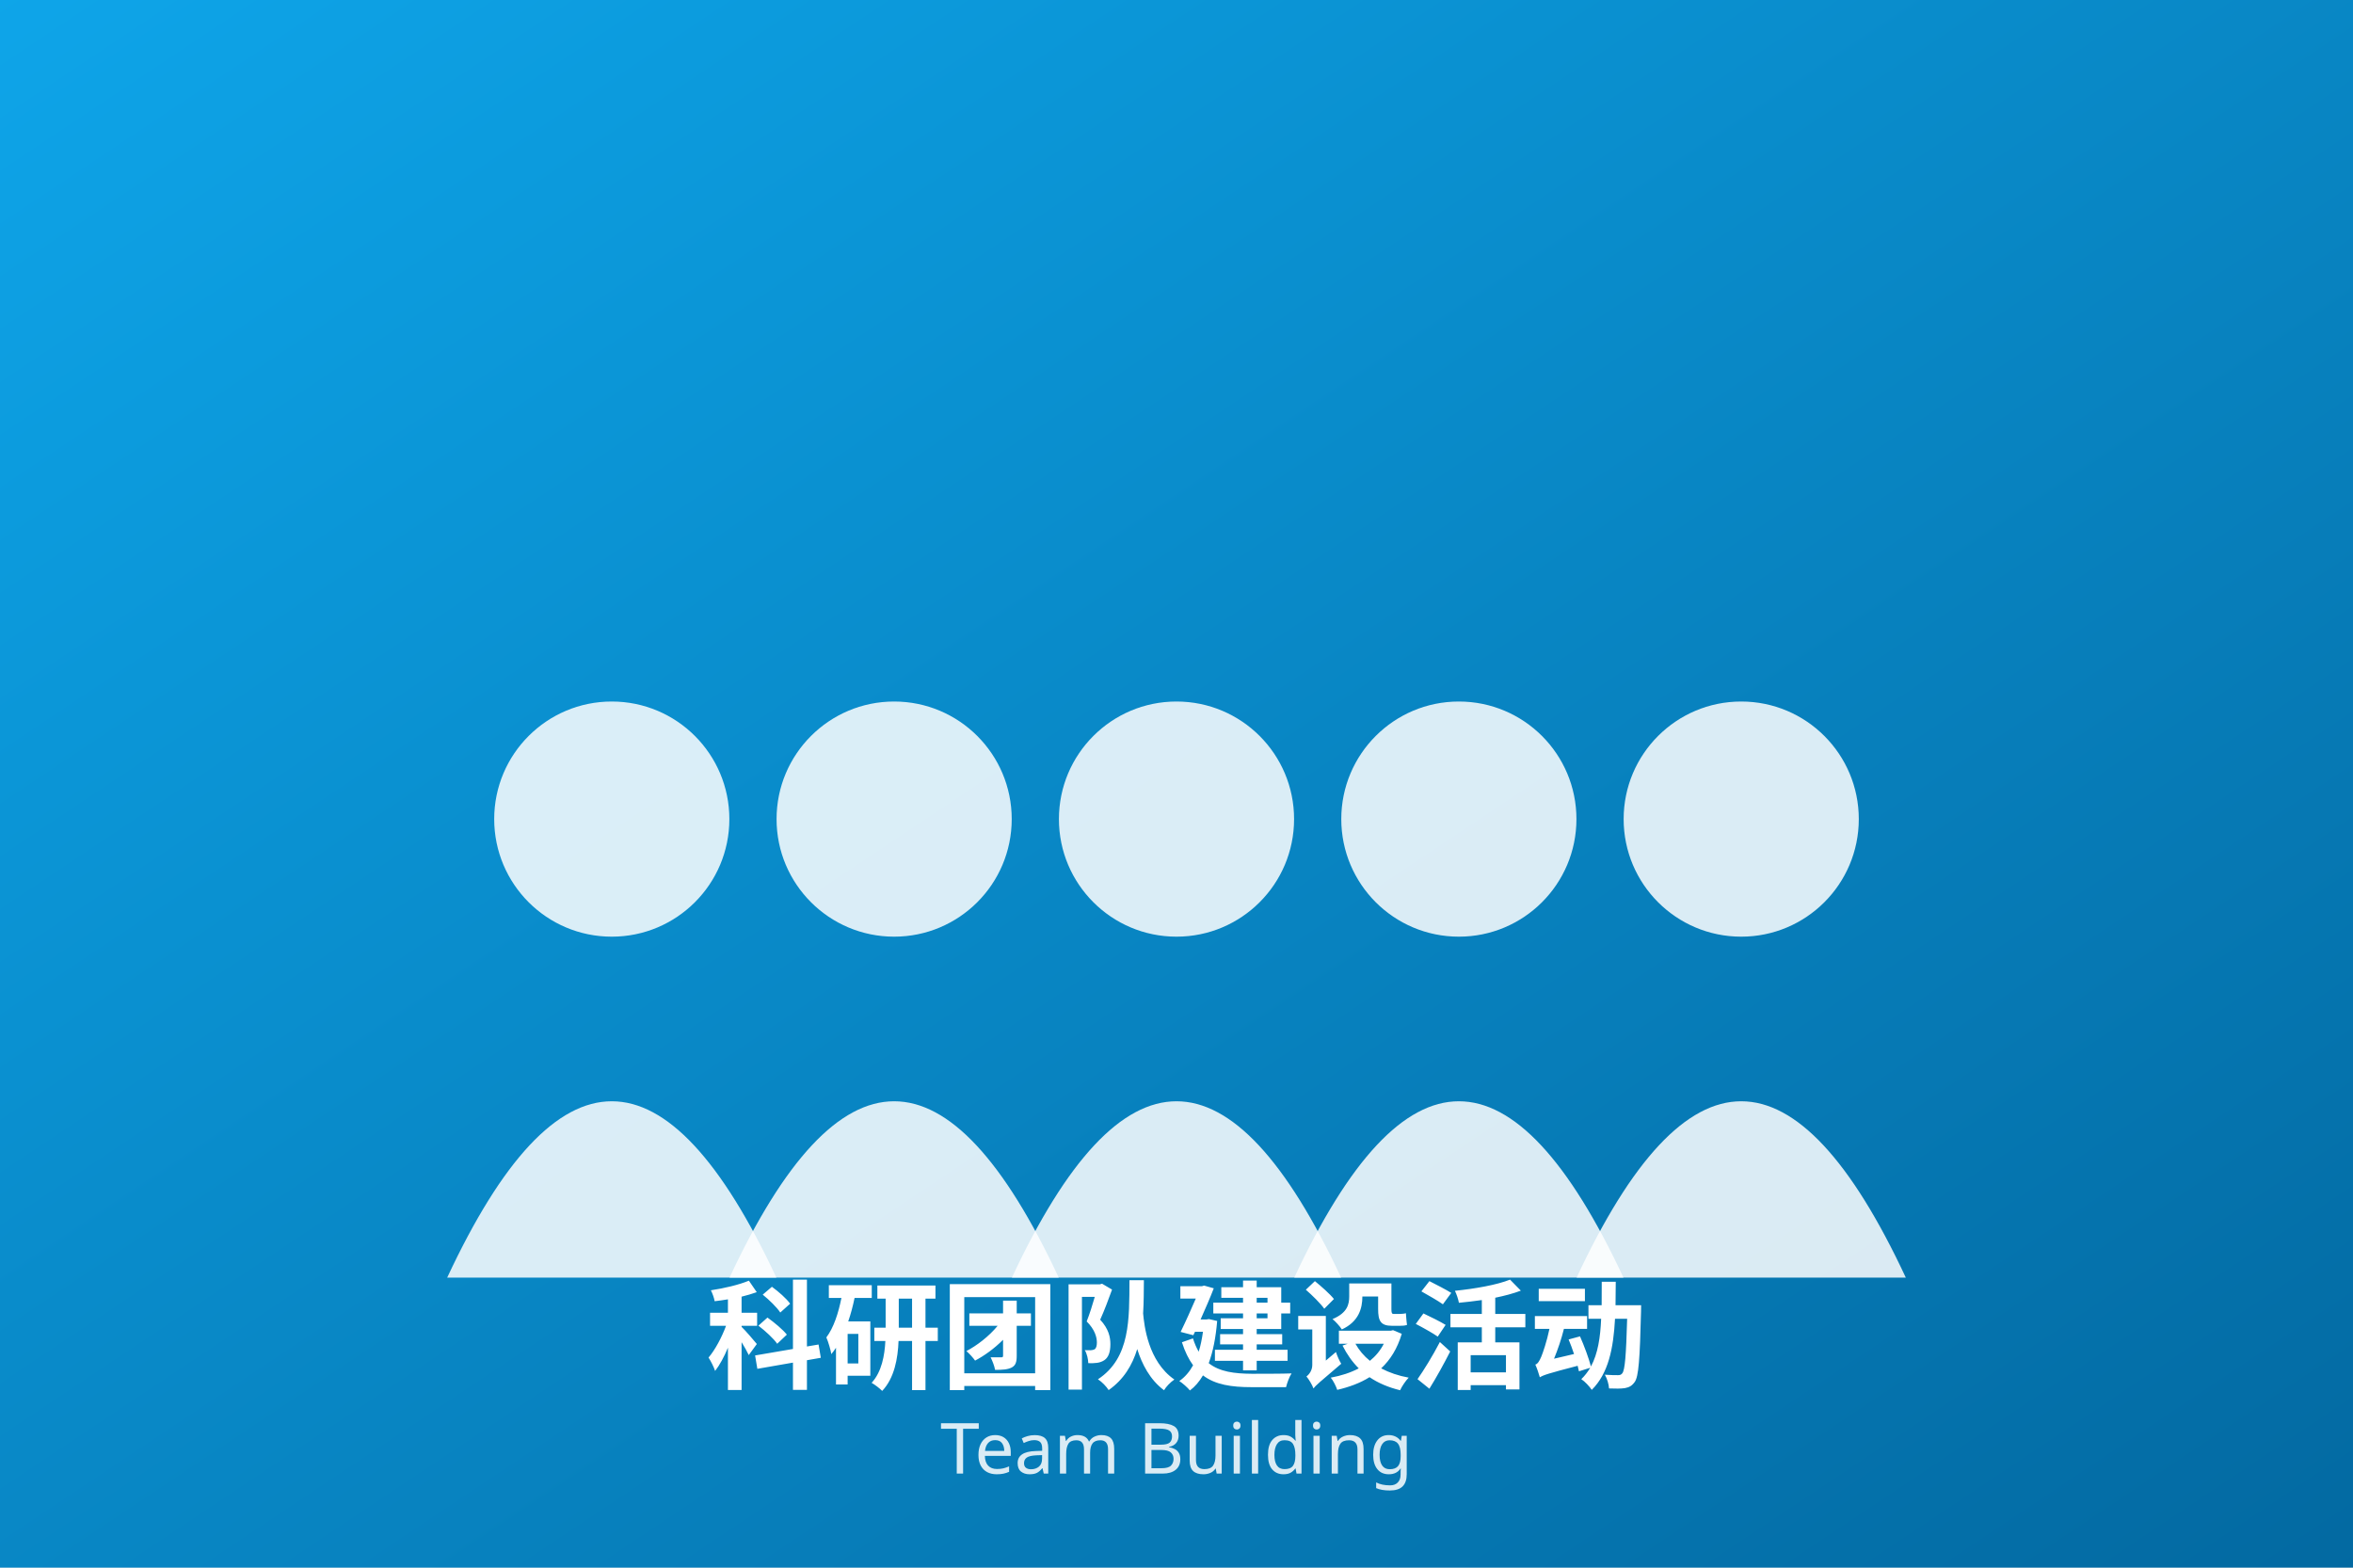
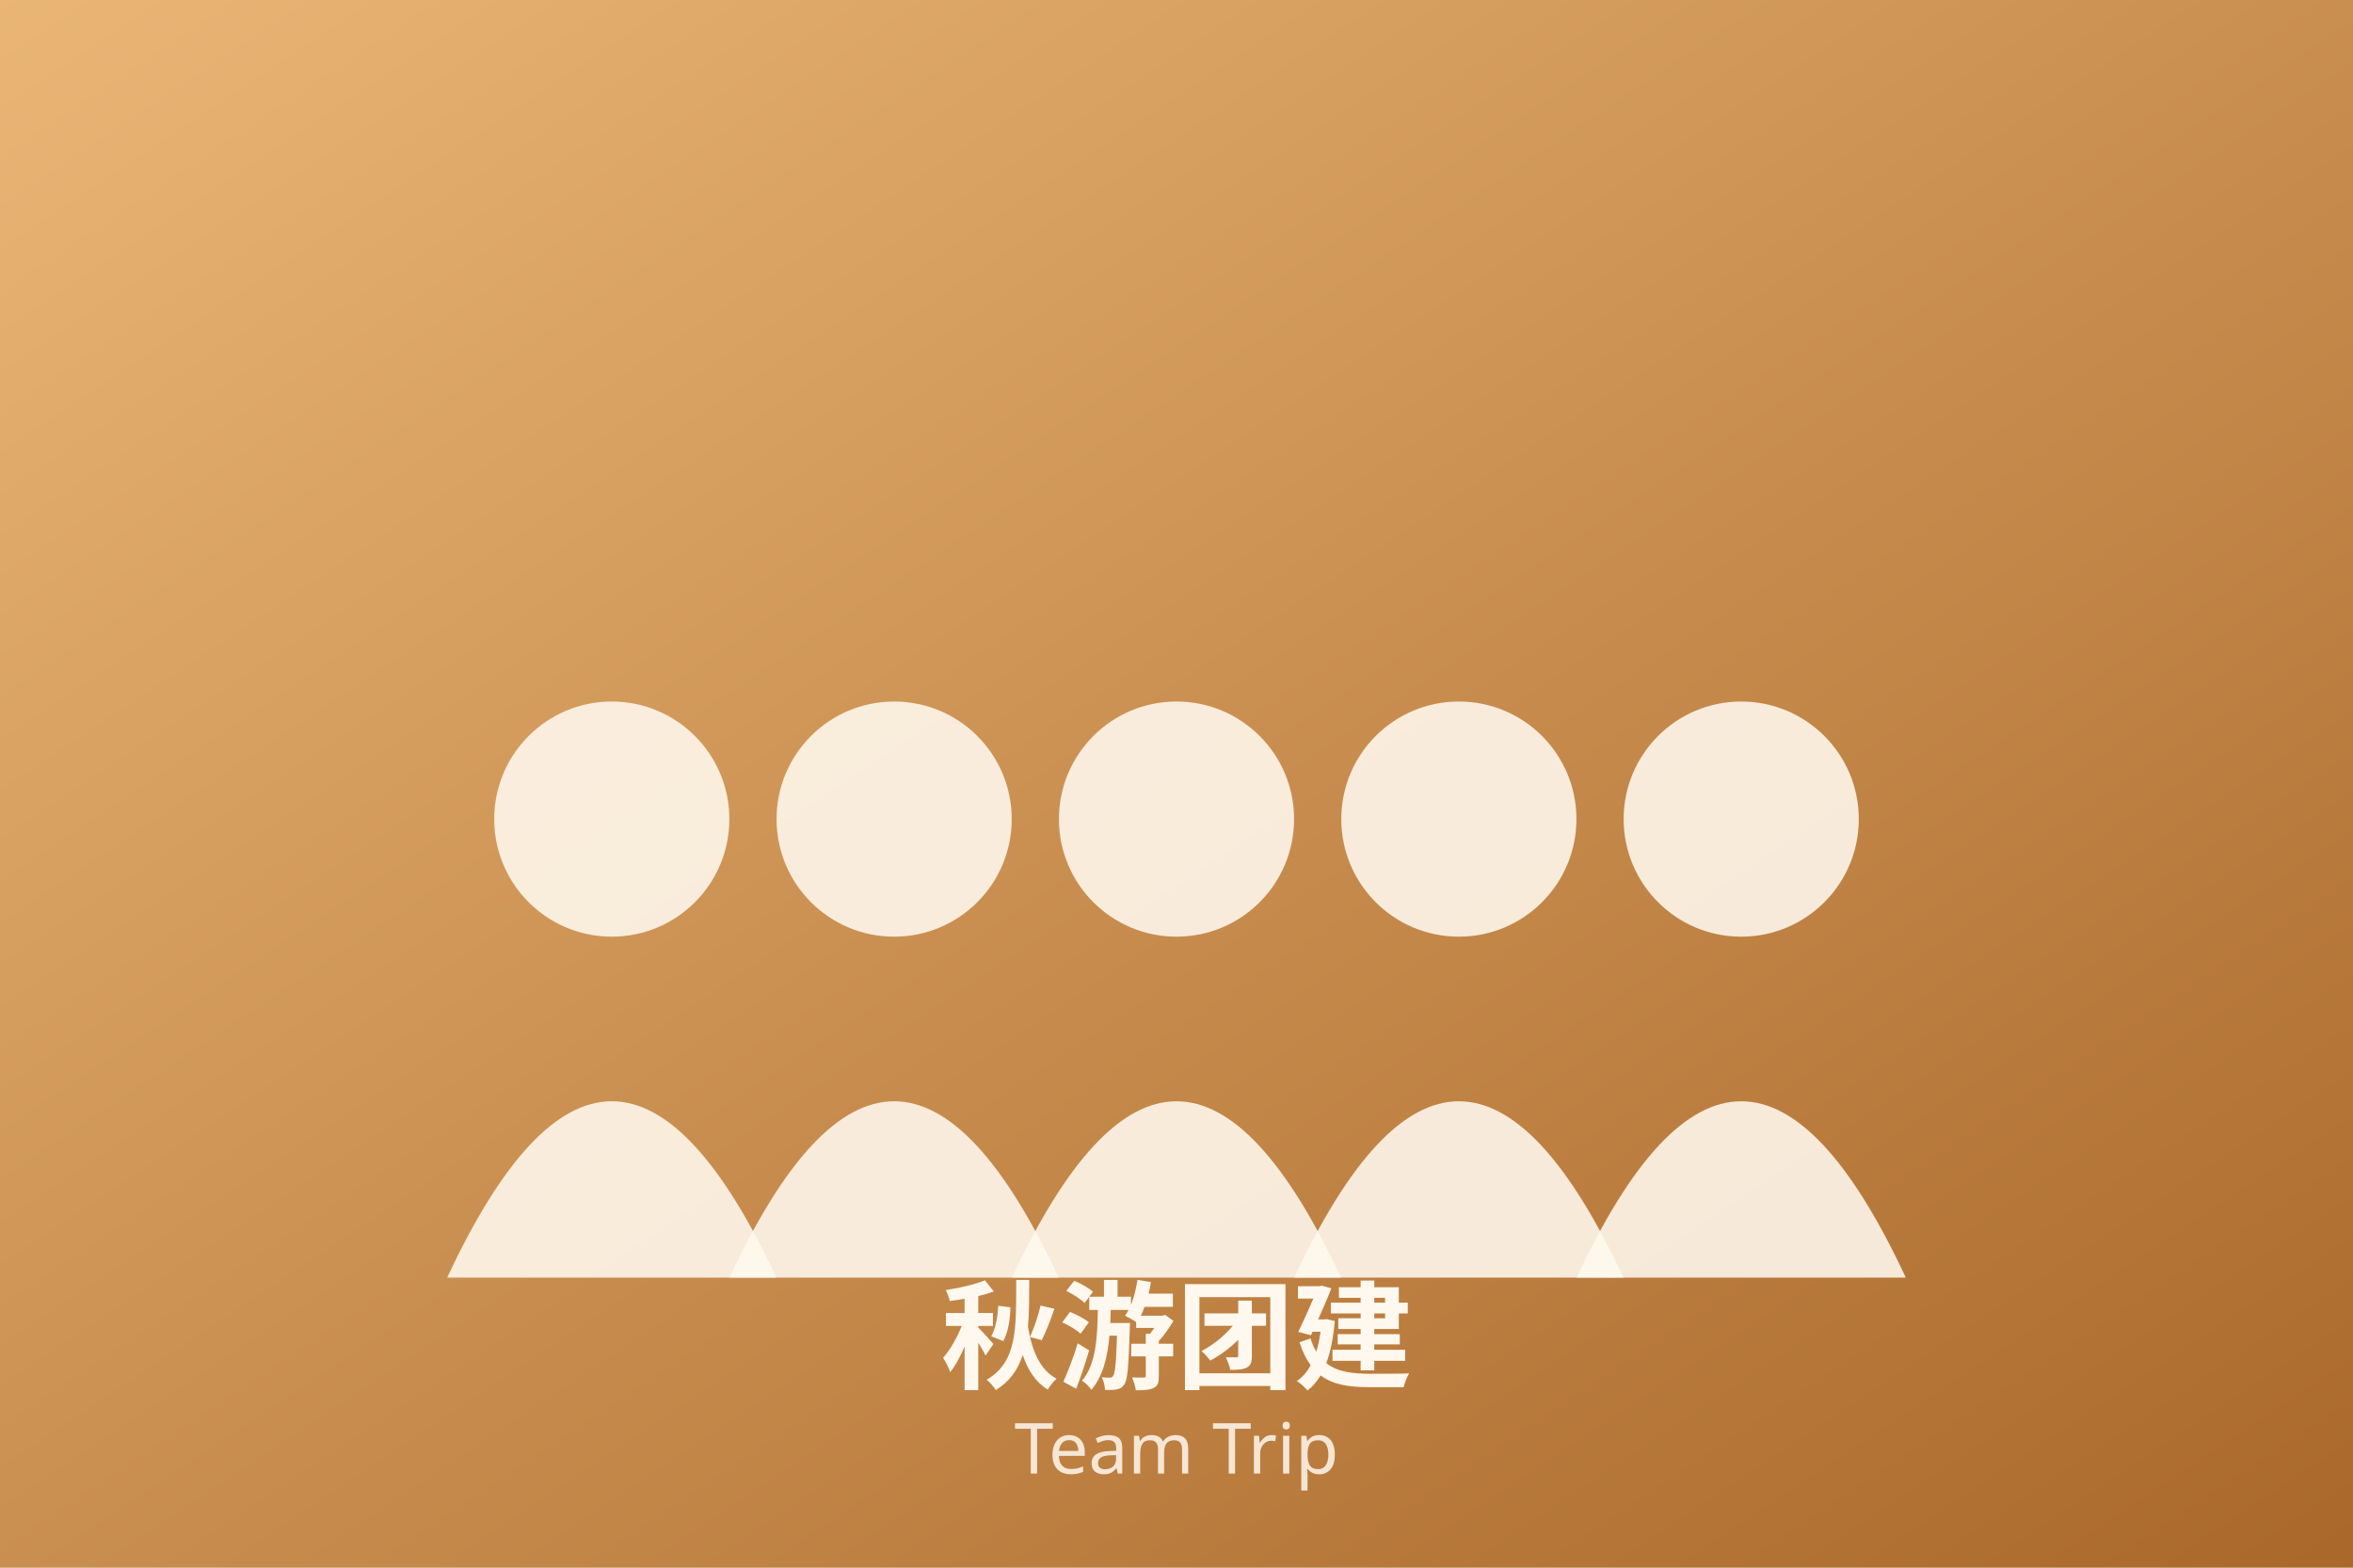
<svg xmlns="http://www.w3.org/2000/svg" width="800" height="533" viewBox="0 0 800 533">
  <defs>
    <linearGradient id="w8" x1="0" y1="0" x2="1" y2="1">
-       <stop offset="0%" stop-color="#0ea5e9" />
-       <stop offset="100%" stop-color="#0369a1" />
+       <stop offset="0%" stop-color="#eab676" />
+       <stop offset="100%" stop-color="#a9682a" />
    </linearGradient>
  </defs>
  <rect width="800" height="533" fill="url(#w8)" />
-   <circle cx="208.0" cy="278.492" r="39.975" fill="#ffffff" fill-opacity="0.85" />
-   <path d="M 152.035 434.395 Q 208.0 314.47 263.965 434.395 Z" fill="#ffffff" fill-opacity="0.85" />
-   <circle cx="304.0" cy="278.492" r="39.975" fill="#ffffff" fill-opacity="0.85" />
-   <path d="M 248.035 434.395 Q 304.0 314.47 359.965 434.395 Z" fill="#ffffff" fill-opacity="0.85" />
-   <circle cx="400.0" cy="278.492" r="39.975" fill="#ffffff" fill-opacity="0.85" />
-   <path d="M 344.035 434.395 Q 400.0 314.47 455.965 434.395 Z" fill="#ffffff" fill-opacity="0.85" />
-   <circle cx="496.0" cy="278.492" r="39.975" fill="#ffffff" fill-opacity="0.85" />
-   <path d="M 440.035 434.395 Q 496.0 314.47 551.965 434.395 Z" fill="#ffffff" fill-opacity="0.85" />
-   <circle cx="592.0" cy="278.492" r="39.975" fill="#ffffff" fill-opacity="0.85" />
-   <path d="M 536.035 434.395 Q 592.0 314.47 647.965 434.395 Z" fill="#ffffff" fill-opacity="0.85" />
-   <text x="50%" y="88%" text-anchor="middle" font-family="'PingFang SC','Microsoft YaHei',sans-serif" font-size="39.975" fill="#ffffff" font-weight="700">科研团队建设活动</text>
-   <text x="50%" y="94%" text-anchor="middle" font-family="'PingFang SC','Microsoft YaHei',sans-serif" font-size="23.985" fill="#ffffff" fill-opacity="0.85">Team Building</text>
+   <circle cx="208.0" cy="278.492" r="39.975" fill="#fff8ee" fill-opacity="0.88" />
+   <path d="M 152.035 434.395 Q 208.0 314.47 263.965 434.395 Z" fill="#fff8ee" fill-opacity="0.88" />
+   <circle cx="304.0" cy="278.492" r="39.975" fill="#fff8ee" fill-opacity="0.88" />
+   <path d="M 248.035 434.395 Q 304.0 314.47 359.965 434.395 Z" fill="#fff8ee" fill-opacity="0.88" />
+   <circle cx="400.0" cy="278.492" r="39.975" fill="#fff8ee" fill-opacity="0.88" />
+   <path d="M 344.035 434.395 Q 400.0 314.47 455.965 434.395 Z" fill="#fff8ee" fill-opacity="0.88" />
+   <circle cx="496.0" cy="278.492" r="39.975" fill="#fff8ee" fill-opacity="0.88" />
+   <path d="M 440.035 434.395 Q 496.0 314.47 551.965 434.395 Z" fill="#fff8ee" fill-opacity="0.88" />
+   <circle cx="592.0" cy="278.492" r="39.975" fill="#fff8ee" fill-opacity="0.88" />
+   <path d="M 536.035 434.395 Q 592.0 314.47 647.965 434.395 Z" fill="#fff8ee" fill-opacity="0.88" />
+   <text x="50%" y="88%" text-anchor="middle" font-family="'PingFang SC','Microsoft YaHei',sans-serif" font-size="39.975" fill="#fff8ee" font-weight="700">秋游团建</text>
+   <text x="50%" y="94%" text-anchor="middle" font-family="'PingFang SC','Microsoft YaHei',sans-serif" font-size="23.985" fill="#fff8ee" fill-opacity="0.85">Team Trip</text>
</svg>
